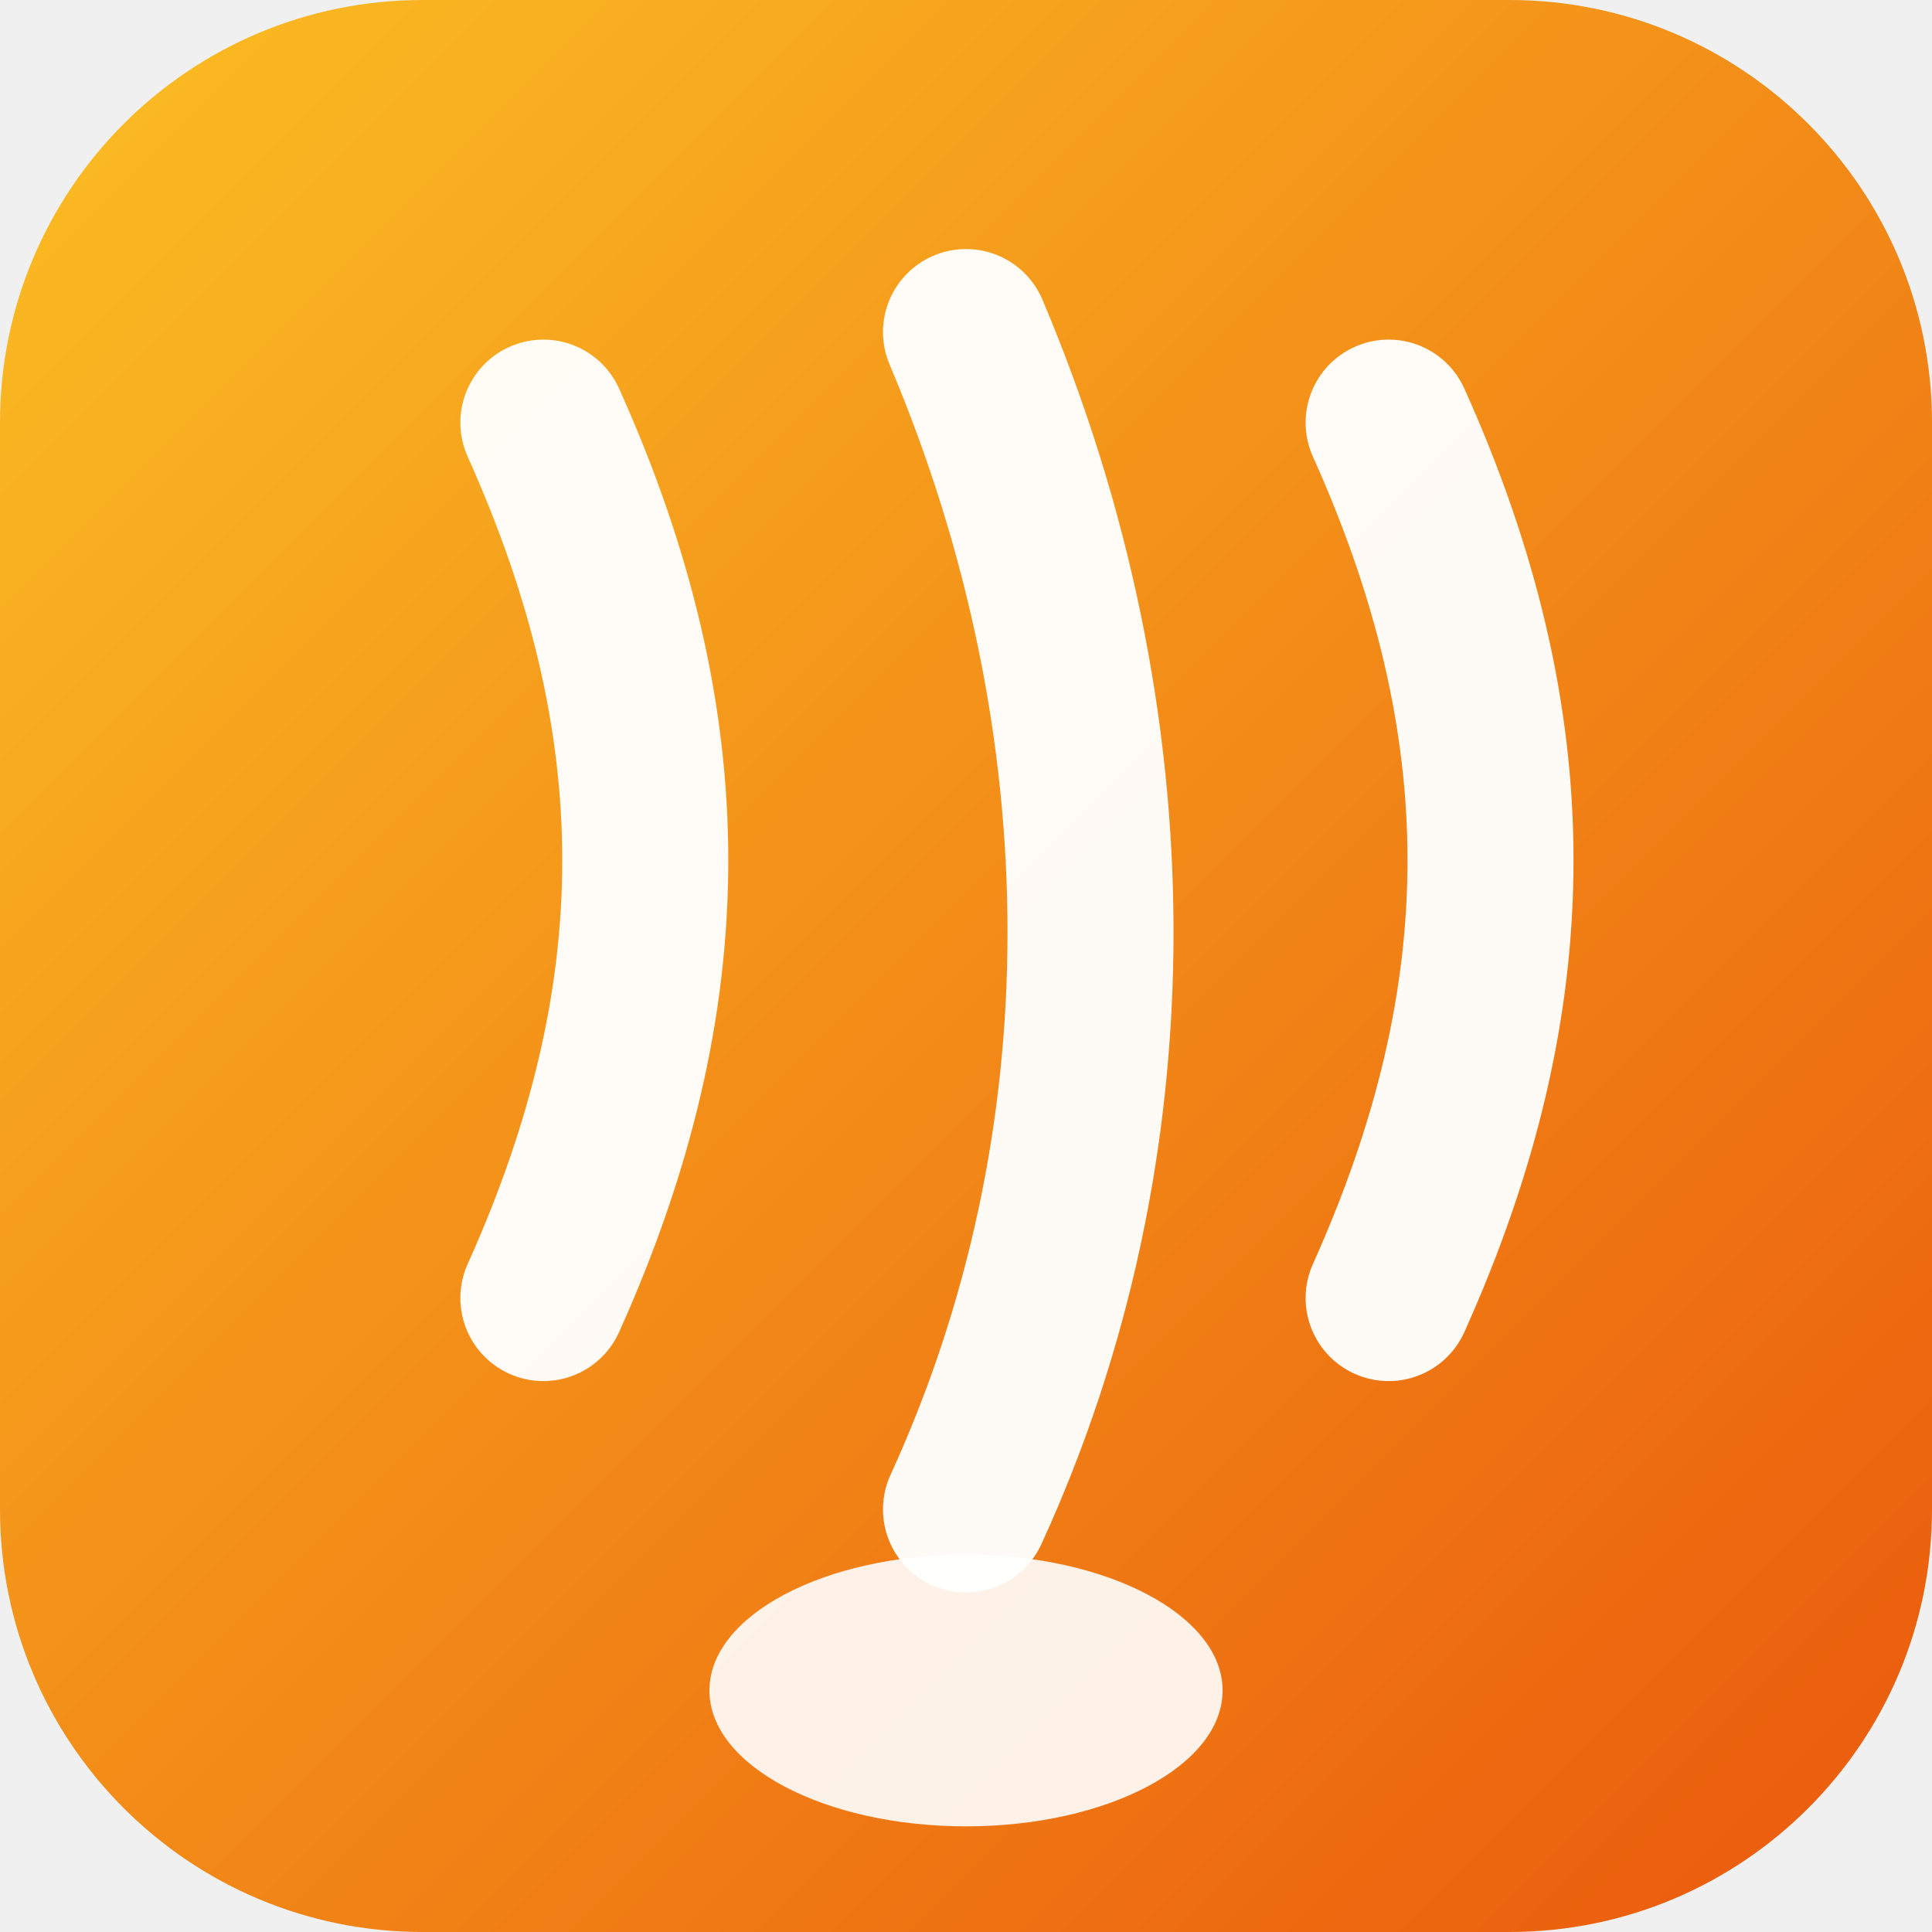
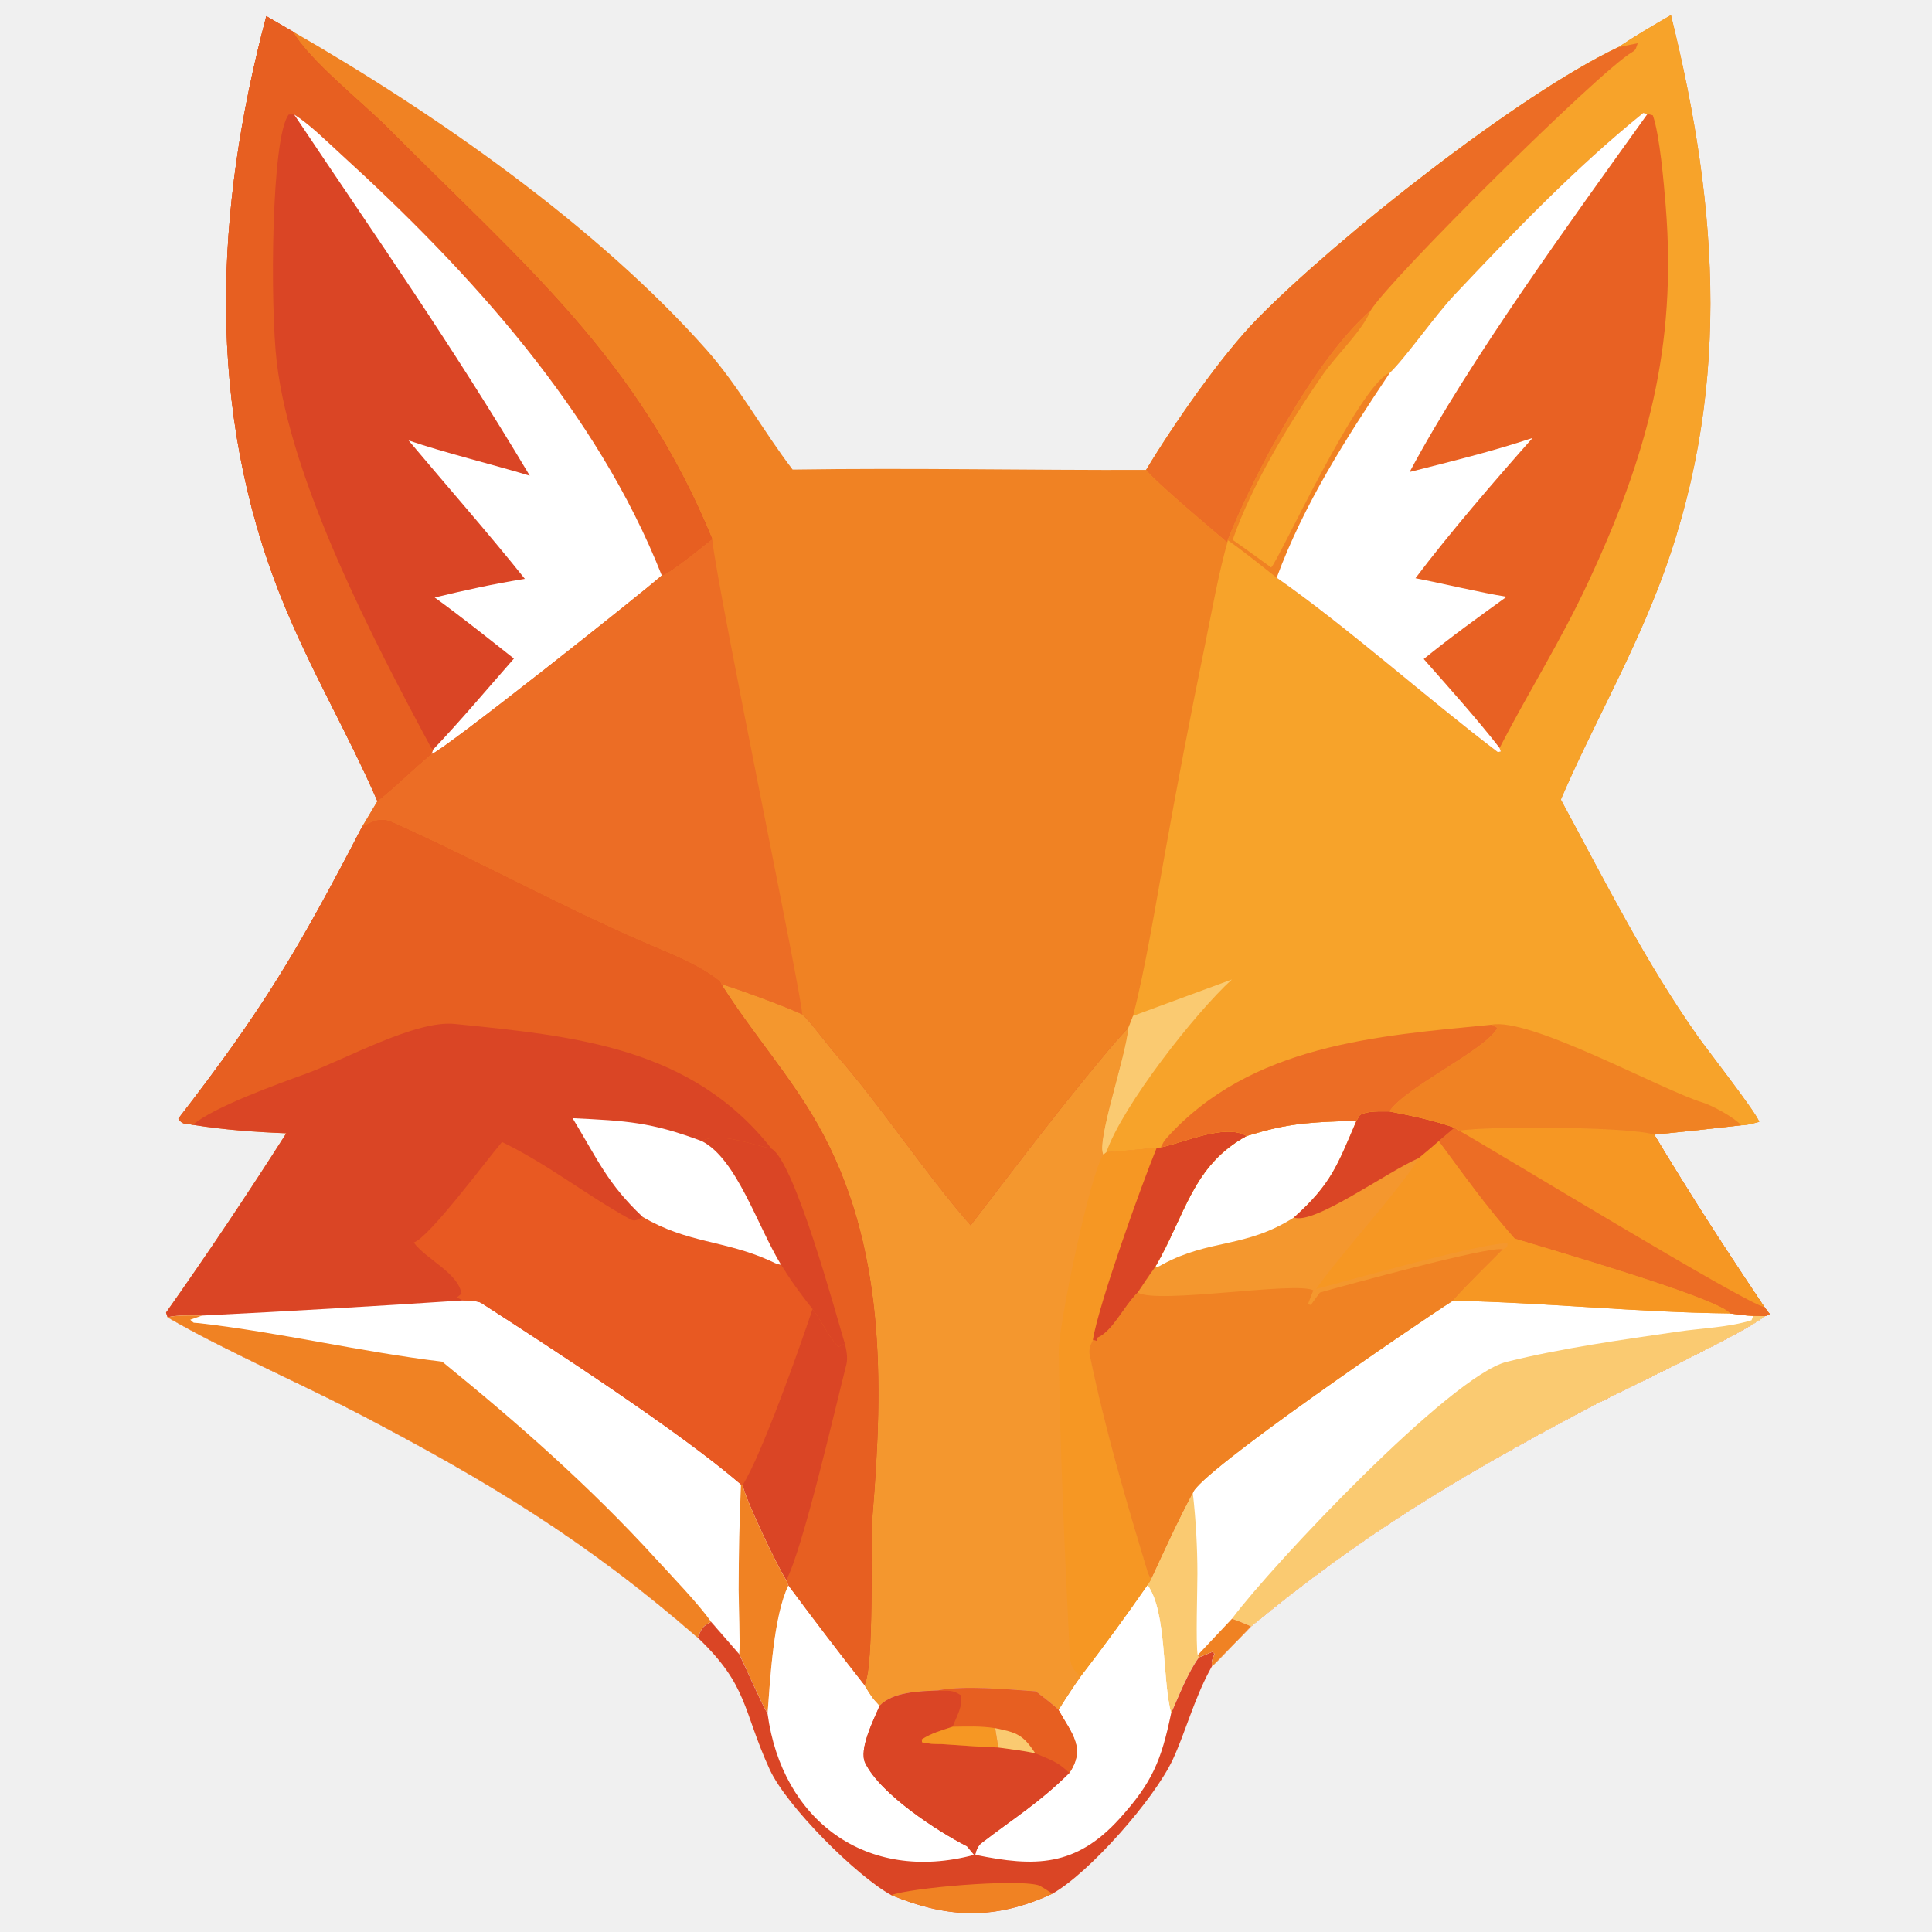
- <svg xmlns="http://www.w3.org/2000/svg" viewBox="0 0 128 128" role="img" aria-label="GoClaw">
-   <defs>
-     <linearGradient id="claw" x1="0" y1="0" x2="1" y2="1">
-       <stop offset="0" stop-color="#fbbf24" />
-       <stop offset="1" stop-color="#ea580c" />
-     </linearGradient>
-   </defs>
-   <rect width="128" height="128" rx="28" fill="url(#claw)" />
-   <g stroke="#ffffff" stroke-width="11" stroke-linecap="round" fill="none" opacity="0.96">
-     <path d="M36 28 C45 48 45 66 36 86" />
-     <path d="M64 22 C75 48 75 76 64 100" />
-     <path d="M92 28 C101 48 101 66 92 86" />
-   </g>
-   <ellipse cx="64" cy="112" rx="17" ry="9" fill="#ffffff" opacity="0.9" />
+ <svg xmlns="http://www.w3.org/2000/svg" width="512" height="512" viewBox="0 0 512 512" fill="none">
+   <path d="M428.789 12.549C433.566 9.386 437.842 6.862 442.818 4C455.648 55.683 459.07 105.472 439.211 156.354C431.38 176.419 421.737 193.022 413.633 211.896C425.226 233.319 435.958 254.867 450.076 274.85C452.453 278.215 465.415 294.802 466.218 297.304C464.466 297.753 463.244 298.166 461.419 298.211C453.741 299.103 446.064 299.929 438.38 300.695C448.206 317.02 456.914 330.499 467.55 346.344L469 348.247C468.558 348.439 468.139 348.726 467.66 348.785C462.677 353.143 428.686 369.01 419.927 373.663C385.663 391.883 361.269 406.519 331.532 431.006C330.31 432.23 321.632 441.329 321.198 441.55C320.97 439.965 321.308 439.825 321.838 438.277L321.242 437.797L317.716 439.25C314.905 443.032 312.358 449.536 310.363 454.034C307.949 445.038 309.259 427.261 304.136 420.108C298.431 428.337 292.528 436.411 286.412 444.337C284.38 447.228 282.437 450.177 280.575 453.178C278.528 451.35 276.681 449.934 274.502 448.253C266.781 447.722 255.725 446.608 248.394 448.017C243.58 448.223 236.571 448.393 233.101 452.072C231.025 449.934 230.652 449.182 229.072 446.594C222.241 437.886 215.527 429.089 208.93 420.197C205.041 428.16 204.111 444.92 203.417 454.174C201.065 449.971 198.217 443.113 195.91 438.394L188.435 429.812C185.951 431.176 186.086 431.449 184.886 433.978C155.501 408.429 129.61 392.664 94.729 374.482C79.986 366.798 58.977 357.559 45.248 349.574L44.412 349.08L44 347.849C54.992 332.269 65.614 316.423 75.859 300.334C67.48 299.995 59.414 299.427 51.132 298.093C48.477 297.577 48.395 298.063 47.27 296.441C69.533 267.64 78.88 252.052 95.958 219.111L100.019 212.321C92.12 194.084 82.238 177.65 74.508 158.326C54.453 108.185 56.967 55.516 70.573 4.276L77.632 8.367C115.201 29.96 158.184 59.923 187.248 92.711C195.855 102.421 202.356 114.431 210.056 124.443C241.983 123.974 272.183 124.629 303.731 124.538C310.834 112.743 323.524 94.356 333.247 84.458C354.314 63.011 402.386 25.064 428.789 12.549Z" fill="#F08223" />
+   <path d="M95.958 219.111C98.825 217.64 100.793 216.457 104.014 217.896C126.244 227.823 147.604 239.647 169.954 249.394C176.411 252.21 185.688 255.676 190.896 260.165L191.121 260.771C196.347 262.39 207.513 266.472 212.56 268.783C214.953 270.898 218.85 276.385 221.339 279.232C233.788 293.467 244.912 310.665 257.234 324.718C267.546 311.247 277.954 297.503 288.701 284.397C290.887 281.73 296.621 274.681 298.998 272.47C298.321 280.254 290.408 302.709 292.403 305.99L293.205 305.326C297.46 305.105 302.222 304.537 306.543 304.176L307.61 304.073C313.948 302.745 324.716 297.687 330.355 301.05L332.695 300.371C342.794 297.37 349.066 297.392 359.496 296.972L360.386 295.497C362.484 294.301 365.664 294.568 368.218 294.529C373.959 295.667 379.951 296.876 385.479 298.86L386.73 299.656C393.855 298.373 432.175 298.557 438.38 300.696C448.206 317.02 456.914 330.499 467.55 346.345L469 348.247C468.558 348.439 468.139 348.726 467.66 348.785C462.677 353.143 428.686 369.011 419.927 373.663C385.663 391.883 361.269 406.519 331.532 431.007C330.31 432.231 321.632 441.329 321.198 441.55C320.97 439.965 321.308 439.825 321.838 438.277L321.242 437.797L317.716 439.25C314.905 443.033 312.358 449.536 310.363 454.034C307.949 445.038 309.259 427.261 304.136 420.109C298.431 428.337 292.528 436.411 286.412 444.338C284.38 447.228 282.437 450.177 280.575 453.178C278.528 451.35 276.681 449.934 274.502 448.253C266.781 447.722 255.725 446.609 248.394 448.017C243.58 448.223 236.571 448.393 233.101 452.072C231.025 449.934 230.652 449.182 229.072 446.594C222.241 437.886 215.527 429.089 208.93 420.197C205.041 428.16 204.111 444.92 203.417 454.174C201.065 449.971 198.217 443.114 195.91 438.395L188.435 429.812C185.951 431.176 186.086 431.449 184.886 433.978C155.501 408.429 129.61 392.665 94.729 374.482C79.986 366.799 58.977 357.56 45.248 349.574L44.412 349.08L44 347.849C54.992 332.269 65.614 316.423 75.859 300.334C67.48 299.995 59.414 299.427 51.132 298.093C48.477 297.577 48.395 298.063 47.27 296.441C69.533 267.64 78.88 252.052 95.958 219.111Z" fill="#DA4525" />
+   <path d="M368.218 294.529C373.959 295.667 379.951 296.876 385.479 298.859L386.73 299.656C393.855 298.373 432.175 298.557 438.38 300.695C448.206 317.02 456.914 330.499 467.55 346.344L469 348.247C468.558 348.438 468.139 348.726 467.66 348.785C462.677 353.143 428.686 369.01 419.926 373.663C385.663 391.883 361.269 406.519 331.532 431.006C330.31 432.23 321.632 441.329 321.198 441.55C320.97 439.965 321.308 439.825 321.838 438.276L321.242 437.797L317.716 439.25C314.905 443.032 312.358 449.536 310.363 454.033C307.949 445.038 309.259 427.26 304.136 420.108L305.041 418.552C304.747 418.014 304.305 417.225 304.114 416.591C298.402 397.789 292.668 378.139 288.73 358.909C288.458 357.589 289.105 356.151 289.628 355.089L290.769 355.377L290.776 354.529C294.832 352.87 297.725 346.278 301.493 342.525C303.024 340.224 304.489 337.99 306.123 335.771C314.139 321.997 315.994 308.865 330.355 301.049L332.695 300.371C342.794 297.37 349.065 297.392 359.495 296.972L360.386 295.497C362.484 294.3 365.664 294.568 368.218 294.529Z" fill="#F4972E" />
+   <path d="M385.052 344.693C409.636 345.187 433.757 347.797 458.46 348.07C460.616 348.365 462.427 348.63 464.62 348.726L467.66 348.785C462.677 353.143 428.686 369.011 419.927 373.663C385.663 391.883 361.269 406.519 331.532 431.006C330.31 432.23 321.632 441.329 321.198 441.55C320.97 439.965 321.308 439.825 321.838 438.277L321.242 437.797L317.716 439.25C314.905 443.032 312.358 449.536 310.363 454.034C307.949 445.038 309.259 427.261 304.136 420.108L305.041 418.553C308.567 410.965 312.166 402.995 316.112 395.651C317.591 390.283 375.932 350.488 385.052 344.693Z" fill="white" />
+   <path d="M464.62 348.726L467.66 348.785C462.677 353.143 428.686 369.01 419.926 373.663C385.663 391.883 361.269 406.519 331.532 431.006C329.957 430.217 328.161 429.605 326.498 428.971C337.097 414.733 384.419 364.601 399.28 360.9C413.876 357.257 429.797 355.067 444.68 352.892C450.981 351.97 458.128 351.779 464.179 349.876L464.62 348.726Z" fill="#FACA71" />
+   <path d="M305.041 418.553C308.567 410.965 312.166 402.995 316.112 395.651C316.914 402.744 317.319 409.881 317.326 417.026C317.341 420.433 316.848 436.411 317.415 438.616L317.716 439.25C314.905 443.032 312.358 449.536 310.363 454.034C307.949 445.038 309.259 427.261 304.136 420.108L305.041 418.553Z" fill="#FACA71" />
+   <path d="M326.498 428.971C328.161 429.605 329.957 430.217 331.532 431.006C330.31 432.23 321.632 441.329 321.198 441.55C320.97 439.965 321.308 439.825 321.838 438.276L321.242 437.797L317.716 439.25L317.415 438.616L326.498 428.971Z" fill="#F08223" />
+   <path d="M301.493 342.525C306.639 345.718 343.317 339.509 348.042 341.943L346.622 345.614L347.372 345.843L349.779 342.54C355.697 340.859 395.482 329.931 398.257 331.118C394.407 335.063 388.526 340.689 385.052 344.693C375.932 350.488 317.591 390.283 316.112 395.651C312.166 402.995 308.567 410.965 305.041 418.553C304.747 418.014 304.305 417.225 304.114 416.591C298.402 397.789 292.668 378.139 288.73 358.909C288.458 357.589 289.105 356.151 289.628 355.089L290.769 355.377L290.776 354.529C294.832 352.87 297.725 346.278 301.493 342.525Z" fill="#F08223" />
+   <path d="M385.478 298.86L386.73 299.656C393.855 298.373 432.174 298.557 438.38 300.696C448.206 317.02 456.914 330.499 467.55 346.345L469 348.247C468.558 348.439 468.139 348.726 467.66 348.785L464.62 348.726C462.427 348.63 460.616 348.365 458.459 348.07C455.456 343.978 409.018 330.602 401.385 328.243C394.113 320.08 387.76 311.21 381.276 302.414L385.478 298.86Z" fill="#F69723" />
+   <path d="M385.478 298.86L386.73 299.656C396.704 305.297 463.509 346.035 467.55 346.345L469 348.247C468.558 348.439 468.139 348.726 467.66 348.785L464.62 348.726C462.427 348.63 460.616 348.365 458.459 348.07C455.456 343.978 409.018 330.602 401.385 328.243C394.113 320.08 387.76 311.21 381.276 302.414L385.478 298.86Z" fill="#EC6D25" />
+   <path d="M381.276 302.413C387.76 311.21 394.113 320.08 401.385 328.243C409.018 330.602 455.456 343.977 458.46 348.07C433.757 347.797 409.636 345.187 385.052 344.693C388.526 340.689 394.407 335.063 398.257 331.118L399.39 330.514L399.53 329.577C395.018 328.722 356.433 339.583 348.786 341.588C355.359 332.187 371.648 314.521 375.947 306.926C377.743 305.444 379.524 303.94 381.276 302.413Z" fill="#F69723" />
+   <path d="M330.355 301.049L332.695 300.371C342.794 297.37 349.066 297.392 359.496 296.972C354.402 308.851 352.812 313.769 342.89 322.654C330.031 330.838 320.624 328.272 308.059 335.093C306.83 335.764 307.375 335.579 306.123 335.771C314.139 321.997 315.994 308.865 330.355 301.049Z" fill="white" />
+   <path d="M368.218 294.529C373.959 295.667 379.951 296.876 385.479 298.859L381.276 302.413C379.524 303.94 377.743 305.444 375.947 306.926C367.739 310.436 348.212 324.703 342.89 322.653C352.812 313.768 354.402 308.85 359.496 296.972L360.386 295.497C362.484 294.3 365.664 294.568 368.218 294.529Z" fill="#DA4525" />
+   <path d="M191.121 260.77C196.347 262.389 207.513 266.471 212.56 268.783C214.953 270.898 218.85 276.384 221.339 279.231C233.788 293.467 244.912 310.664 257.234 324.718C267.546 311.247 277.954 297.503 288.701 284.397C290.887 281.73 296.621 274.68 298.998 272.47C298.321 280.254 290.408 302.708 292.403 305.989L293.205 305.326C297.46 305.105 302.222 304.537 306.543 304.176L307.61 304.072C313.948 302.745 324.716 297.687 330.355 301.049C315.994 308.865 314.139 321.997 306.123 335.771C304.489 337.99 303.025 340.224 301.494 342.525C297.725 346.278 294.832 352.87 290.776 354.529L290.769 355.377L289.628 355.089C289.106 356.151 288.458 357.589 288.73 358.909C292.668 378.139 298.402 397.789 304.114 416.591C304.305 417.225 304.747 418.014 305.041 418.552L304.136 420.108C298.431 428.337 292.528 436.411 286.412 444.337C284.38 447.228 282.437 450.177 280.574 453.178C278.528 451.349 276.681 449.934 274.502 448.253C266.781 447.722 255.725 446.608 248.394 448.017C243.58 448.223 236.571 448.393 233.101 452.072C231.025 449.934 230.652 449.182 229.072 446.593C231.769 441.698 230.605 409.107 231.243 401.35C234.132 366.171 234.686 329.887 216.804 298.151C209.522 285.232 199.311 273.712 191.482 261.348L191.121 260.77Z" fill="#F4972E" />
+   <path d="M307.61 304.072C313.948 302.745 324.716 297.687 330.355 301.049C315.994 308.865 314.139 321.997 306.123 335.771C304.489 337.99 303.025 340.224 301.494 342.525C297.725 346.278 294.832 352.87 290.776 354.529L290.769 355.377L289.628 355.089C289.106 356.151 288.458 357.589 288.73 358.909C292.668 378.139 298.402 397.789 304.114 416.591C304.305 417.225 304.747 418.014 305.041 418.553L304.136 420.108C298.431 428.337 292.528 436.411 286.412 444.337C284.321 442.376 283.651 441.55 283.497 438.409C282.201 412.13 280.906 384.34 280.597 358.171C280.508 351.004 288.936 310.878 292.403 305.99L293.205 305.326C297.46 305.105 302.222 304.537 306.543 304.176L307.61 304.072Z" fill="#F69723" />
+   <path d="M307.61 304.072C313.948 302.745 324.716 297.687 330.355 301.049C315.994 308.865 314.139 321.997 306.123 335.771C304.489 337.99 303.025 340.224 301.494 342.525C297.725 346.278 294.832 352.87 290.776 354.529L290.769 355.377L289.628 355.089C291.115 345.71 302.59 313.754 306.543 304.176L307.61 304.072Z" fill="#DA4525" />
+   <path d="M95.958 219.111C98.825 217.64 100.793 216.457 104.014 217.896C126.243 227.823 147.603 239.647 169.954 249.394C176.411 252.21 185.688 255.676 190.896 260.165L191.121 260.771L191.482 261.348C199.311 273.713 209.522 285.232 216.804 298.152C234.686 329.887 234.132 366.172 231.243 401.35C230.605 409.107 231.769 441.698 229.072 446.594C222.241 437.886 215.527 429.089 208.929 420.197L208.354 418.759C206.054 415.242 197.651 397.642 196.787 393.542C201.823 385.623 212.111 356.608 215.307 346.905C211.858 342.525 209.908 339.908 206.988 335.189C200.665 324.777 195.197 307.081 186.001 302.414C190.495 299.921 198.563 303.158 204.453 304.404C183.323 277.541 152.443 274.555 120.485 271.352C110.099 270.312 91.526 280.754 81.066 284.556C73.615 287.263 56.501 293.394 51.132 298.093C48.477 297.577 48.395 298.063 47.27 296.441C69.533 267.64 78.88 252.052 95.958 219.111Z" fill="#E75F21" />
+   <path d="M215.308 346.905C217.728 349.958 219.532 354.293 222.219 356.926L223.881 356.055C224.313 357.685 224.728 359.919 224.317 361.527C221.496 372.55 212.732 410.722 208.354 418.759C206.054 415.242 197.651 397.642 196.787 393.542C201.823 385.623 212.112 356.608 215.308 346.905Z" fill="#DA4525" />
+   <path d="M186.001 302.414C190.495 299.921 198.563 303.158 204.453 304.404C210.572 307.892 221.328 347.524 223.88 356.055L222.219 356.925C219.532 354.293 217.728 349.958 215.308 346.905C211.858 342.525 209.908 339.908 206.988 335.189C200.665 324.777 195.197 307.081 186.001 302.414Z" fill="#DA4525" />
+   <path d="M122.789 344.619C123.927 344.634 126.7 344.759 127.531 345.298C146.606 357.596 180.11 379.378 196.372 393.394L196.787 393.542C197.651 397.642 206.054 415.242 208.354 418.759L208.93 420.197C205.041 428.16 204.111 444.92 203.417 454.174C201.065 449.971 198.217 443.114 195.91 438.395L188.435 429.812C185.951 431.176 186.086 431.449 184.886 433.978C155.501 408.429 129.61 392.664 94.729 374.482C79.986 366.798 58.977 357.56 45.248 349.574L44.412 349.08C47.274 348.446 50.605 348.63 53.578 348.638C76.659 347.487 99.73 346.145 122.789 344.619Z" fill="white" />
+   <path d="M44.412 349.08C47.274 348.446 50.605 348.63 53.578 348.638L50.409 349.744C51.758 350.887 50.85 350.429 52.697 350.643C74.222 353.106 95.645 358.267 117.186 360.863C137.223 377.143 156.318 393.911 173.735 413C177.518 417.152 185.428 425.336 188.435 429.812C185.951 431.176 186.086 431.449 184.886 433.978C155.501 408.429 129.61 392.664 94.729 374.482C79.986 366.798 58.977 357.56 45.248 349.574L44.412 349.08Z" fill="#F08223" />
+   <path d="M196.372 393.394L196.787 393.542C197.651 397.641 206.054 415.242 208.354 418.759L208.93 420.197C205.041 428.16 204.111 444.92 203.417 454.174C201.065 449.971 198.217 443.113 195.91 438.394C196.183 435.792 195.764 424.709 195.752 421.273C195.761 411.975 195.967 402.685 196.372 393.394Z" fill="#F08223" />
+   <path d="M122.789 344.619L121.022 343.882L122.307 342.835C121.338 337.253 113.073 333.869 109.636 329.275C113.687 328.044 128.918 307.457 133.04 302.642C145.378 308.644 155.127 316.556 166.971 323.103C168.338 323.855 169.171 323.118 170.338 322.514C182.16 329.481 191.972 328.678 203.901 334.038C205.128 334.591 205.666 334.997 206.988 335.188C209.908 339.907 211.857 342.525 215.307 346.905C212.111 356.608 201.823 385.623 196.787 393.542L196.371 393.394C180.11 379.378 146.606 357.596 127.531 345.297C126.7 344.759 123.927 344.634 122.789 344.619Z" fill="#E85922" />
+   <path d="M151.742 296.33C166.028 297.023 172.497 297.348 186.001 302.413C195.198 307.081 200.665 324.777 206.989 335.188C205.666 334.997 205.129 334.591 203.902 334.038C191.972 328.678 182.16 329.481 170.338 322.513C161.017 313.717 158.444 307.383 151.742 296.33Z" fill="white" />
+   <path d="M428.789 12.549C433.566 9.386 437.842 6.862 442.818 4C455.648 55.683 459.07 105.472 439.211 156.354C431.38 176.419 421.737 193.022 413.633 211.896C425.226 233.319 435.958 254.867 450.076 274.85C452.453 278.215 465.415 294.802 466.218 297.304C464.466 297.753 463.244 298.166 461.418 298.211C453.741 299.103 446.064 299.929 438.38 300.695C432.175 298.557 393.855 298.373 386.73 299.656L385.479 298.86C379.951 296.876 373.959 295.667 368.218 294.529C365.664 294.568 362.484 294.301 360.386 295.497L359.495 296.972C349.065 297.392 342.794 297.37 332.695 300.371L330.355 301.049C324.716 297.687 313.948 302.745 307.61 304.073L306.543 304.176C302.222 304.537 297.46 305.105 293.205 305.326L292.403 305.99C290.408 302.708 298.321 280.254 298.998 272.47L300.272 269.22C303.488 256.864 306.212 240.043 308.538 227.196C311.887 208.327 315.501 189.505 319.372 170.736C321.161 161.936 322.964 151.75 325.423 143.197C329.56 146.069 334.293 149.948 338.334 153.096C345.503 133.613 356.853 115.942 368.328 98.786C360.07 101.889 338.267 149.809 336.854 150.371C333.483 147.905 330.09 145.468 326.674 143.06C331.687 128.548 341.903 111.682 350.773 98.998C354.218 94.084 361.085 87.568 363.198 82.327C348.58 95.048 332.099 125.878 325.128 143.681C321.198 140.298 306.44 127.978 303.731 124.538C310.834 112.743 323.524 94.356 333.247 84.458C354.314 63.011 402.386 25.064 428.789 12.549Z" fill="#F7A32A" />
+   <path d="M368.328 98.786C372.384 94.942 380.363 83.54 385.331 78.265C401.157 61.474 417.505 44.446 435.472 29.933L436.591 30.199L438.012 30.555C439.866 35.741 440.963 48.87 441.427 54.567C444.46 92.004 436.459 120.978 420.847 154.378C413.449 170.214 405.073 183.299 397.41 198.224L397.734 199.145L396.946 199.321C378.236 185.121 356.934 166.074 338.334 153.096C345.503 133.613 356.853 115.942 368.328 98.786Z" fill="#E86123" />
+   <path d="M368.328 98.786C372.384 94.942 380.363 83.54 385.331 78.265C401.157 61.474 417.505 44.446 435.472 29.933L436.591 30.199C416.666 58.034 389.431 95.415 373.569 125.084C384.522 122.296 395.423 119.659 406.147 116.064C396.336 127.117 383.992 141.446 375.115 153.231C382.468 154.652 392.25 157.036 399.265 158.149C391.662 163.642 384.595 168.729 377.301 174.648C383.749 181.962 391.455 190.547 397.41 198.224L397.734 199.145L396.946 199.321C378.236 185.121 356.934 166.074 338.334 153.096C345.503 133.613 356.853 115.942 368.328 98.786Z" fill="white" />
+   <path d="M428.789 12.549C430.518 12.162 432.263 11.797 434.007 11.454C433.529 12.727 433.669 13.159 432.469 13.858C423.747 18.94 368.225 74.021 363.198 82.326C348.58 95.048 332.099 125.878 325.129 143.681C321.198 140.298 306.44 127.978 303.731 124.538C310.834 112.743 323.524 94.355 333.247 84.458C354.314 63.011 402.386 25.064 428.789 12.549Z" fill="#EC6D25" />
+   <path d="M395.173 271.567C405.448 269.482 440.109 288.774 451.283 292.197C453.756 292.955 459.681 296.175 461.419 298.21C453.741 299.102 446.064 299.928 438.38 300.695C432.175 298.557 393.855 298.372 386.73 299.655L385.479 298.859C379.951 296.876 373.959 295.666 368.218 294.529C372.509 288.036 393.789 278.254 396.844 272.383L395.173 271.567Z" fill="#F08223" />
+   <path d="M307.61 304.072C308.199 302.966 308.376 302.472 309.207 301.551C331.54 276.767 365.067 274.511 395.173 271.567L396.843 272.384C393.789 278.254 372.509 288.036 368.218 294.529C365.664 294.568 362.484 294.3 360.386 295.497L359.495 296.972C349.065 297.392 342.794 297.37 332.695 300.371L330.354 301.049C324.716 297.687 313.948 302.745 307.61 304.072Z" fill="#EC6D25" />
+   <path d="M300.272 269.22L326.461 259.573C316.774 268.389 297.511 292.952 293.205 305.326L292.403 305.99C290.408 302.708 298.321 280.254 298.998 272.47L300.272 269.22Z" fill="#FACA71" />
+   <path d="M70.573 4.276L77.631 8.367C81.738 15.84 96.328 27.4 102.77 33.892C138.438 69.838 168.986 94.681 188.746 142.889C186.463 144.622 177.084 152.395 175.381 152.497C170.096 157.214 117.373 199.012 114.396 199.832C110.026 203.365 103.592 209.7 100.019 212.321C92.12 194.084 82.238 177.651 74.508 158.326C54.453 108.185 56.967 55.516 70.573 4.276Z" fill="#DA4525" />
+   <path d="M70.573 4.276L77.631 8.367C81.738 15.84 96.328 27.4 102.77 33.892C138.438 69.838 168.986 94.681 188.746 142.889C186.463 144.622 177.084 152.395 175.381 152.497C158.251 109.051 124.438 71.892 90.254 40.788C86.487 37.361 82.147 32.989 77.942 30.337L76.515 30.354C71.851 36.201 71.568 81.023 73.338 95.965C77.088 127.625 98.85 169.564 114.318 198.277C114.479 198.391 114.64 198.506 114.801 198.62L114.396 199.832C110.026 203.365 103.592 209.7 100.019 212.321C92.12 194.084 82.238 177.651 74.508 158.326C54.453 108.185 56.967 55.516 70.573 4.276Z" fill="#E75F21" />
+   <path d="M77.942 30.337C82.147 32.99 86.487 37.361 90.254 40.788C124.438 71.893 158.251 109.051 175.381 152.497C170.096 157.214 117.373 199.012 114.396 199.832L114.801 198.62C121.825 191.279 129.411 182.244 136.196 174.532C129.257 169.06 122.357 163.519 115.199 158.339C123.722 156.302 130.409 154.808 139.091 153.404C129.369 141.228 118.369 128.742 108.275 116.719C117.535 119.906 130.467 123.063 140.394 126.066C119.028 90.318 100.692 64.36 77.942 30.337Z" fill="white" />
+   <path d="M188.746 142.889C190.108 156.486 213.16 266.902 212.56 268.783C207.513 266.471 196.347 262.39 191.121 260.77L190.896 260.164C185.688 255.675 176.411 252.21 169.954 249.394C147.603 239.646 126.243 227.823 104.014 217.895C100.792 216.457 98.825 217.639 95.958 219.11L100.019 212.321C103.592 209.7 110.026 203.364 114.396 199.832C117.373 199.012 170.096 157.213 175.381 152.497C177.084 152.395 186.463 144.622 188.746 142.889Z" fill="#EC6D25" />
+   <path d="M304.136 420.108C309.259 427.261 307.949 445.038 310.363 454.034C312.358 449.536 314.905 443.032 317.716 439.25L321.242 437.797L321.838 438.277C321.308 439.825 320.97 439.965 321.198 441.55L320.675 442.509C316.436 450.347 314.154 459.07 310.834 466.237C305.991 476.692 288.796 496.254 278.911 501.85C278.256 502.16 277.593 502.455 276.924 502.735C262.357 508.907 250.433 508.066 236.2 502.234C226.98 497.176 208.431 478.69 203.953 468.884C196.737 453.075 198.333 446.778 184.886 433.978C186.086 431.449 185.951 431.176 188.435 429.812L195.91 438.394C198.217 443.113 201.065 449.971 203.417 454.174C204.111 444.92 205.041 428.16 208.93 420.197C215.527 429.089 222.241 437.886 229.072 446.594C230.652 449.182 231.025 449.934 233.101 452.072C236.571 448.393 243.58 448.223 248.394 448.017C255.725 446.609 266.781 447.722 274.502 448.253C276.681 449.934 278.528 451.35 280.575 453.178C282.437 450.177 284.38 447.228 286.412 444.338C292.528 436.411 298.431 428.337 304.136 420.108Z" fill="white" />
+   <path d="M248.394 448.017C255.725 446.608 266.78 447.722 274.502 448.253C276.681 449.934 278.528 451.349 280.574 453.178C284.122 459.431 287.876 463.324 283.401 469.923C275.422 477.827 268.856 481.772 260.126 488.497C259.265 489.161 258.713 490.444 258.514 491.557L258.124 491.572L256.181 489.242C248.592 485.393 233.312 475.49 229.292 467.21C227.561 463.641 231.466 455.899 233.101 452.072C236.571 448.393 243.58 448.223 248.394 448.017Z" fill="#DA4525" />
+   <path d="M233.101 452.072C236.571 448.393 243.58 448.223 248.394 448.017C251.794 448.209 252.17 447.692 254.65 449.256C255.136 452.33 253.737 454.292 252.471 457.595C249.468 458.605 246.951 459.239 244.294 460.957L244.345 461.717C246.752 462.218 247.12 462.174 249.498 462.196C254.621 467.18 256.1 482.399 256.181 489.242C248.592 485.393 233.312 475.49 229.292 467.21C227.561 463.641 231.466 455.899 233.101 452.072Z" fill="#DA4525" />
+   <path d="M248.394 448.017C255.725 446.608 266.781 447.722 274.502 448.253C276.681 449.934 278.528 451.349 280.574 453.178C284.122 459.431 287.876 463.324 283.401 469.923C280.567 466.959 278.146 466.273 274.347 464.636C271.403 463.965 267.62 463.538 264.565 463.103C259.722 462.955 254.378 462.506 249.498 462.196C247.12 462.174 246.752 462.218 244.345 461.717L244.294 460.957C246.951 459.239 249.468 458.605 252.472 457.595C253.738 454.291 255.136 452.33 254.65 449.255C252.17 447.692 251.794 448.208 248.394 448.017Z" fill="#E75F21" />
+   <path d="M252.472 457.595C256.446 457.55 259.788 457.374 263.733 457.978L264.565 463.103C259.722 462.955 254.378 462.505 249.498 462.196C247.12 462.174 246.752 462.218 244.345 461.716L244.294 460.957C246.951 459.239 249.468 458.605 252.472 457.595Z" fill="#F69723" />
+   <path d="M263.733 457.978C269.467 459.129 271.123 459.711 274.347 464.637C271.403 463.966 267.62 463.538 264.565 463.103L263.733 457.978Z" fill="#FACA71" />
+   <path d="M304.136 420.108C309.259 427.261 307.949 445.038 310.363 454.034C307.75 466.568 305.38 472.364 296.68 481.979C285.109 494.757 274.259 494.816 258.515 491.557C258.713 490.444 259.265 489.161 260.127 488.497C268.856 481.772 275.422 477.828 283.401 469.923C287.876 463.324 284.122 459.431 280.575 453.178C282.437 450.177 284.38 447.228 286.412 444.338C292.528 436.411 298.431 428.337 304.136 420.108Z" fill="white" />
+   <path d="M184.886 433.978C186.086 431.449 185.951 431.176 188.435 429.812L195.91 438.395C198.217 443.114 201.065 449.971 203.417 454.174C207.212 482.34 229.579 499.203 258.124 491.572L258.515 491.557C274.259 494.816 285.109 494.757 296.68 481.979C305.38 472.364 307.75 466.569 310.363 454.034C312.358 449.536 314.905 443.033 317.716 439.25L321.242 437.797L321.838 438.277C321.308 439.825 320.97 439.965 321.198 441.55L320.675 442.509C316.436 450.347 314.154 459.07 310.834 466.237C305.991 476.692 288.796 496.254 278.911 501.85C278.256 502.16 277.593 502.455 276.924 502.735C262.357 508.907 250.433 508.066 236.2 502.234C226.98 497.176 208.431 478.691 203.953 468.884C196.737 453.075 198.333 446.778 184.886 433.978Z" fill="#DA4525" />
+   <path d="M236.2 502.234C241.327 500.287 268.753 497.913 275.076 499.572C275.761 499.749 278.153 501.341 278.911 501.85C278.256 502.16 277.593 502.455 276.924 502.735C262.357 508.906 250.433 508.066 236.2 502.234Z" fill="#F08223" />
</svg>
